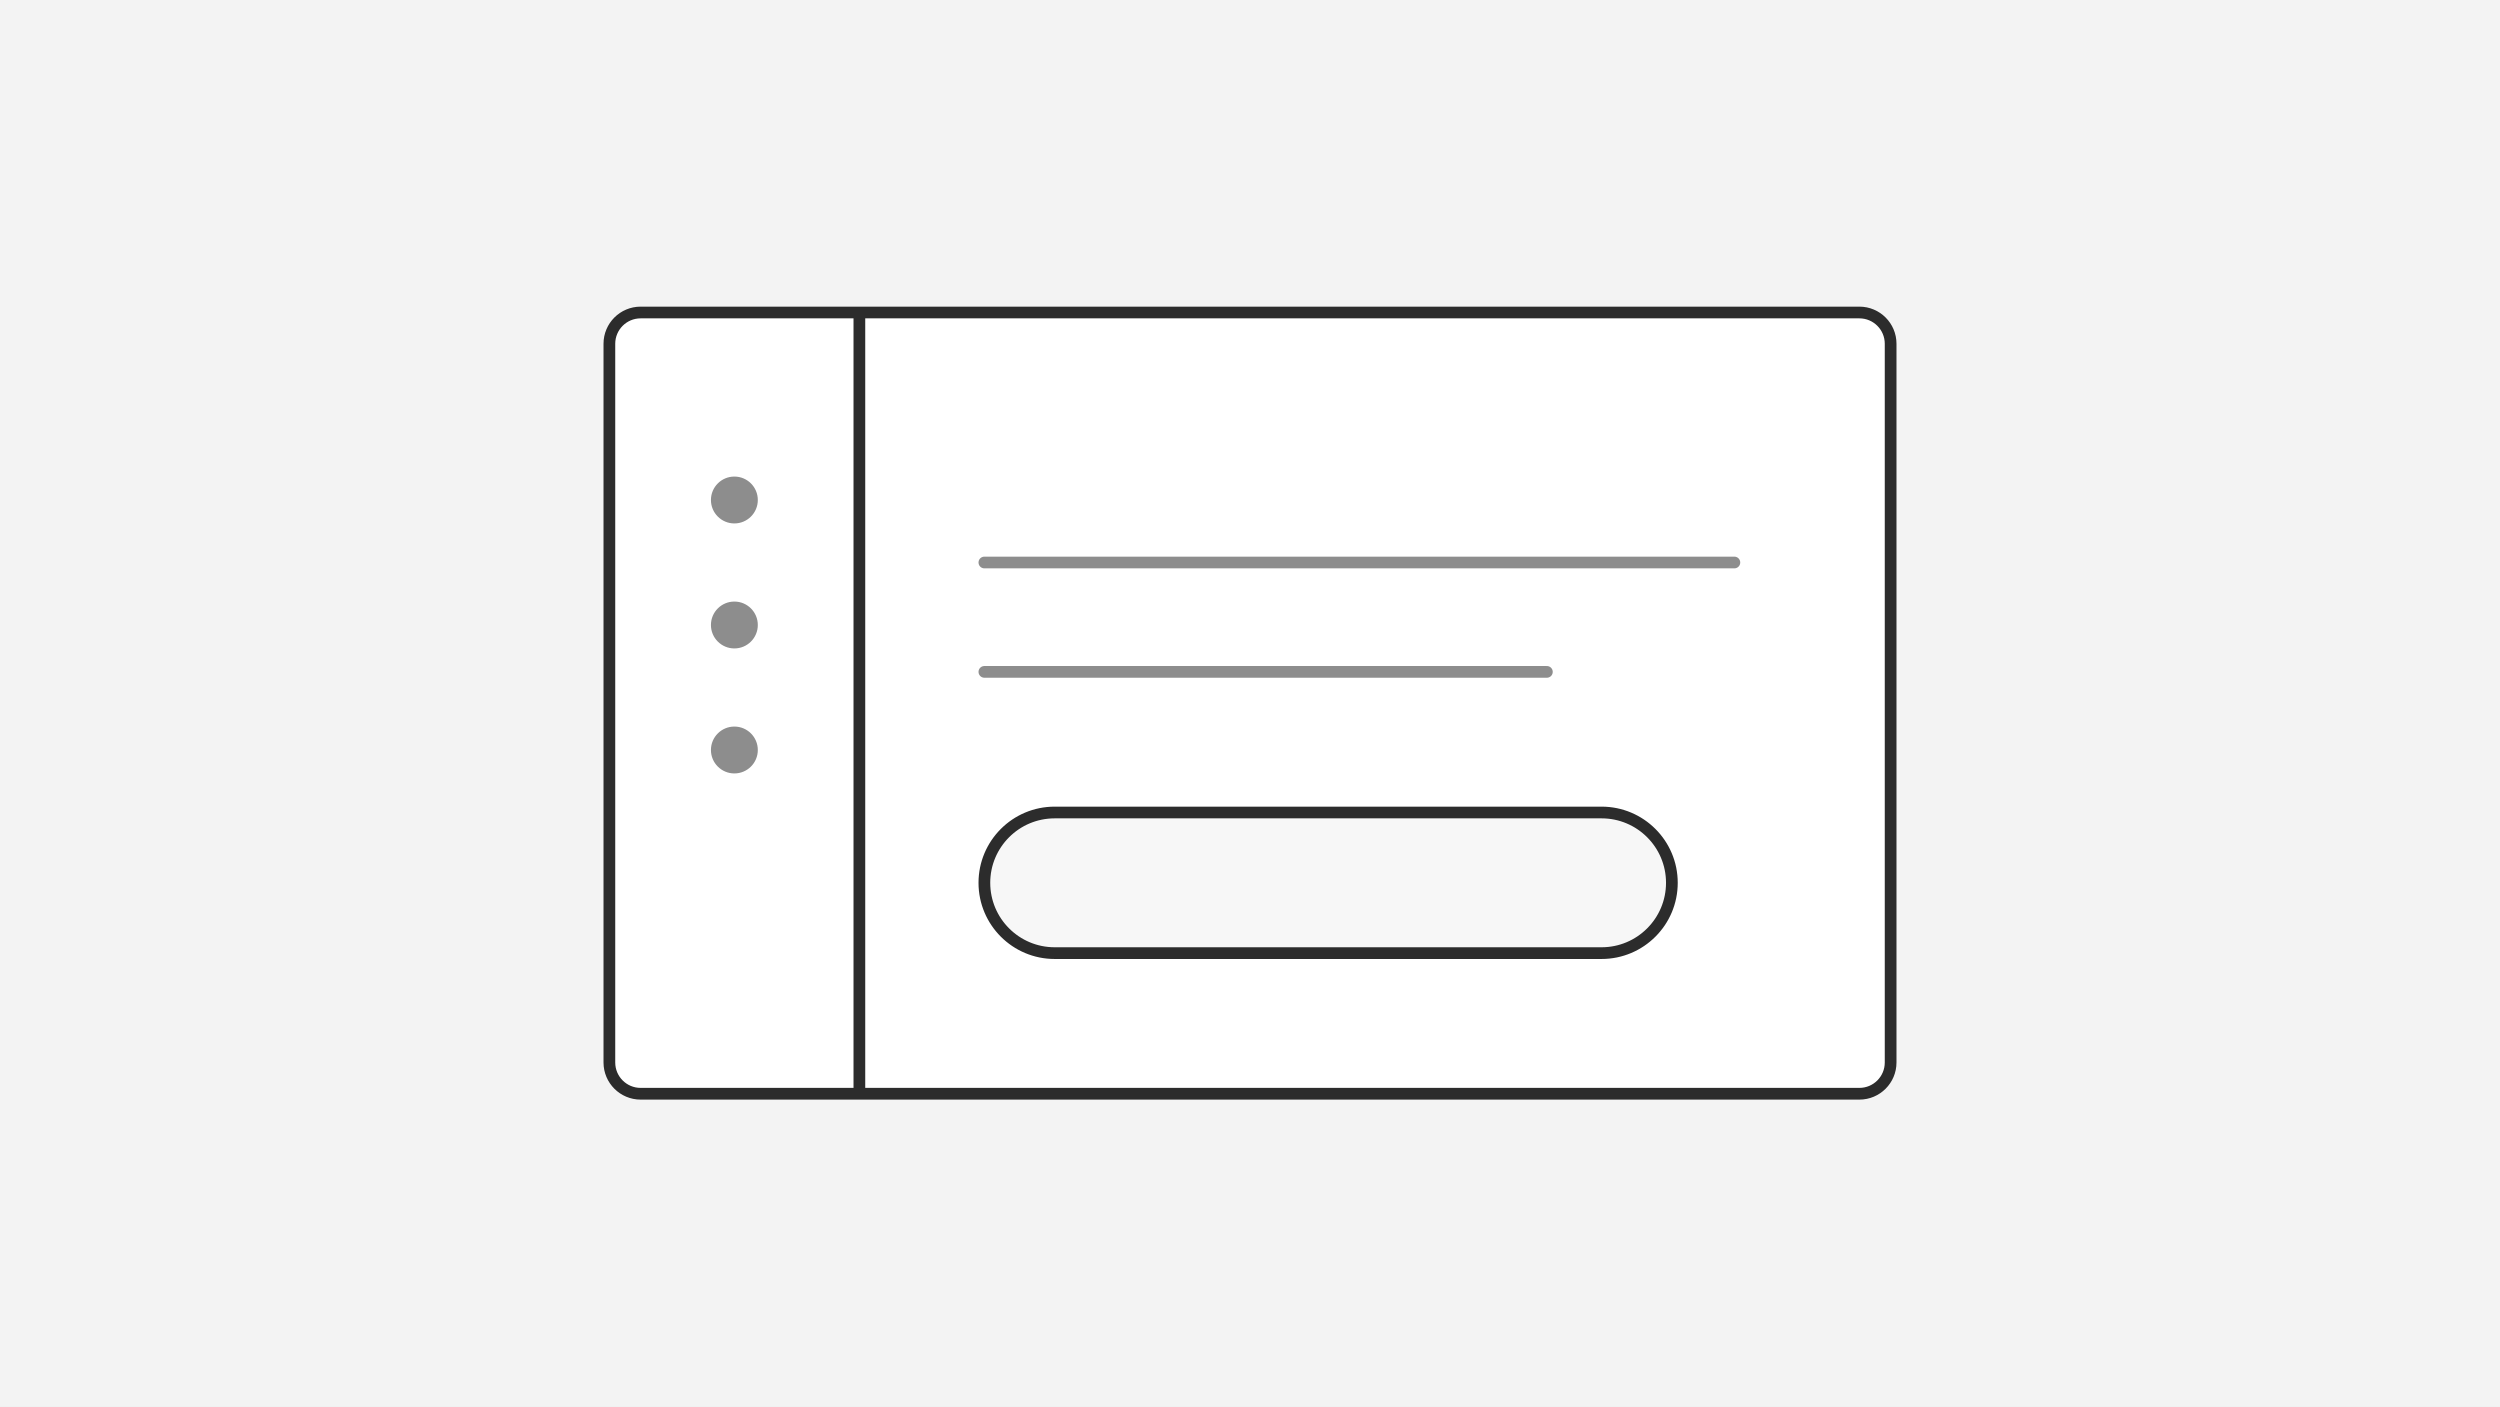
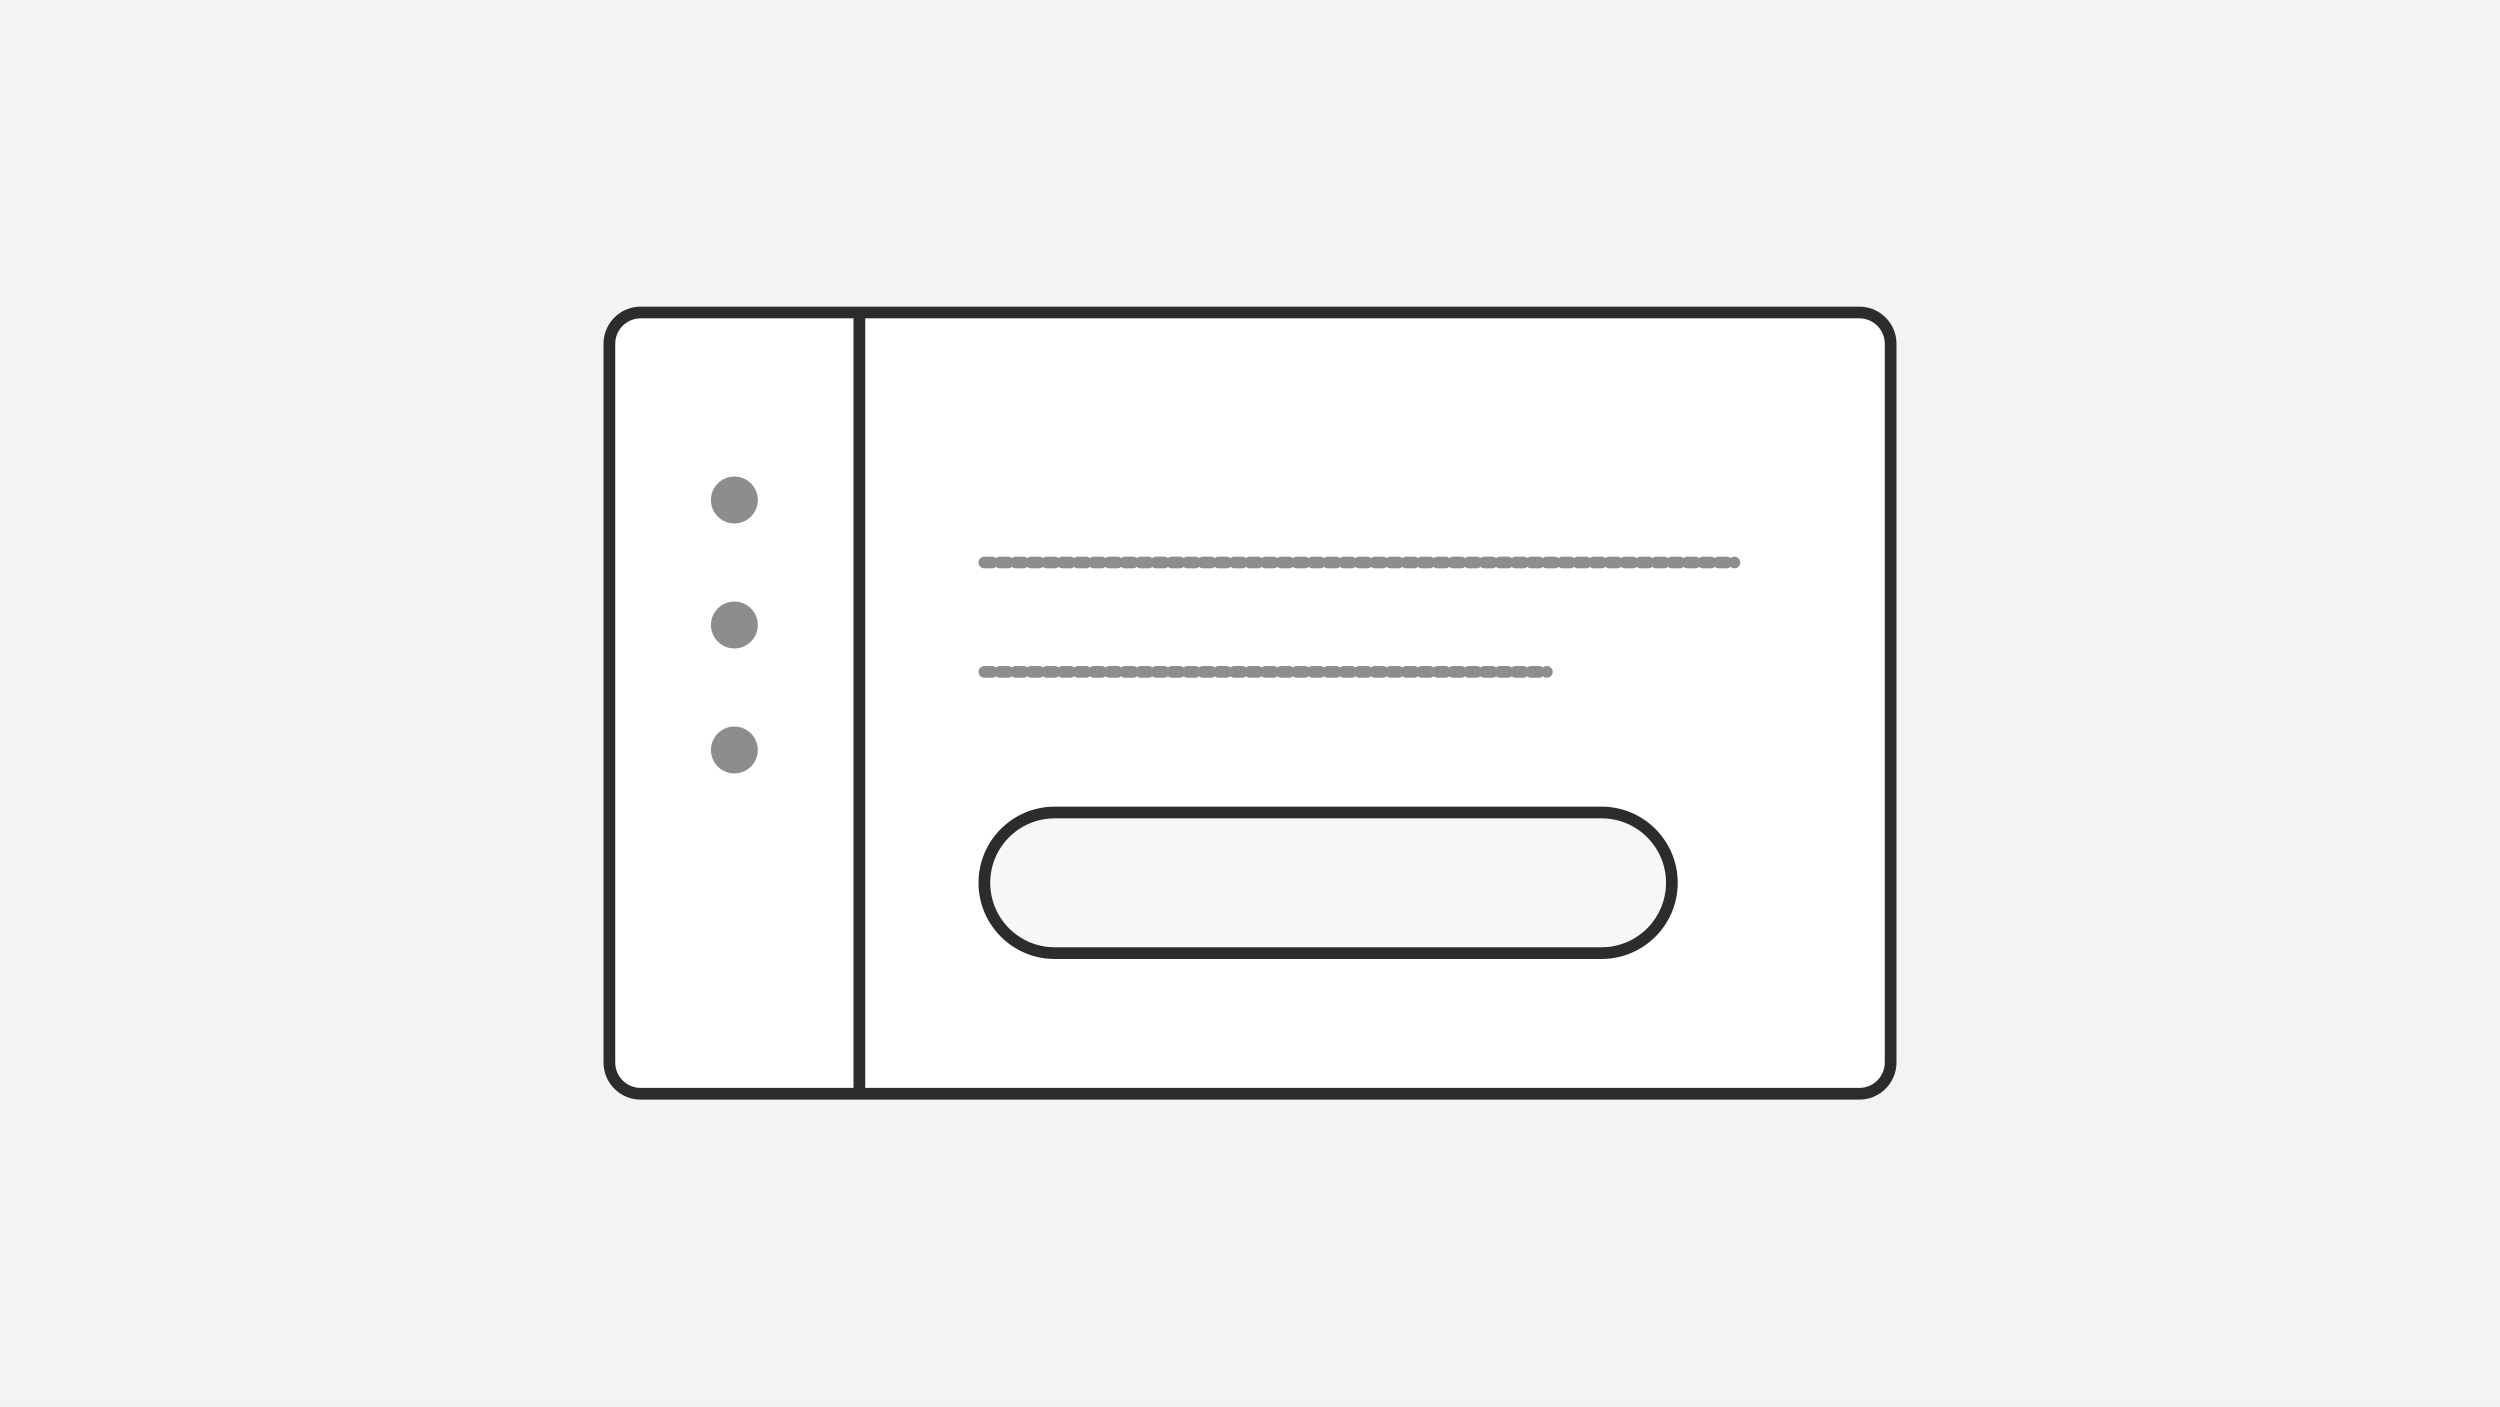
<svg xmlns="http://www.w3.org/2000/svg" viewBox="0 0 320 180" fill="none">
+   <style>
+     .ink { stroke-dasharray: 1; stroke-dashoffset: 0; }
+     .dot { opacity: 1; }
+     @media (prefers-reduced-motion: no-preference) {
+       .ink { animation: ink 9s cubic-bezier(0.45, 0, 0.55, 1) infinite; }
+       .dot { animation: ink 9s cubic-bezier(0.45, 0, 0.55, 1) infinite; }
+       .d2 { animation-delay: -3s; }
+       .d3 { animation-delay: -6s; }
+     }
+     @keyframes ink {
+       0%, 100% { stroke-dashoffset: 0.45; opacity: 0.45; }
+       50% { stroke-dashoffset: 0; opacity: 1; }
+     }
+   </style>
  <rect width="320" height="180" fill="#f3f3f3" />
  <rect x="78" y="40" width="164" height="100" rx="4" fill="#fff" stroke="#2c2c2c" stroke-width="1.5" />
  <path d="M110 40v100" stroke="#2c2c2c" stroke-width="1.5" />
-   <circle cx="94" cy="64" r="3" fill="#8d8d8d" />
-   <circle cx="94" cy="80" r="3" fill="#8d8d8d" />
-   <circle cx="94" cy="96" r="3" fill="#8d8d8d" />
-   <path d="M126 72h96M126 86h72" stroke="#8d8d8d" stroke-width="1.5" stroke-linecap="round" />
+   <circle class="dot" cx="94" cy="64" r="3" fill="#8d8d8d" />
+   <circle class="dot d2" cx="94" cy="80" r="3" fill="#8d8d8d" />
+   <circle class="dot d3" cx="94" cy="96" r="3" fill="#8d8d8d" />
+   <path class="ink" pathLength="1" d="M126 72h96M126 86h72" stroke="#8d8d8d" stroke-width="1.5" stroke-linecap="round" />
  <rect x="126" y="104" width="88" height="18" rx="9" fill="#f7f7f7" stroke="#2c2c2c" stroke-width="1.5" />
</svg>
